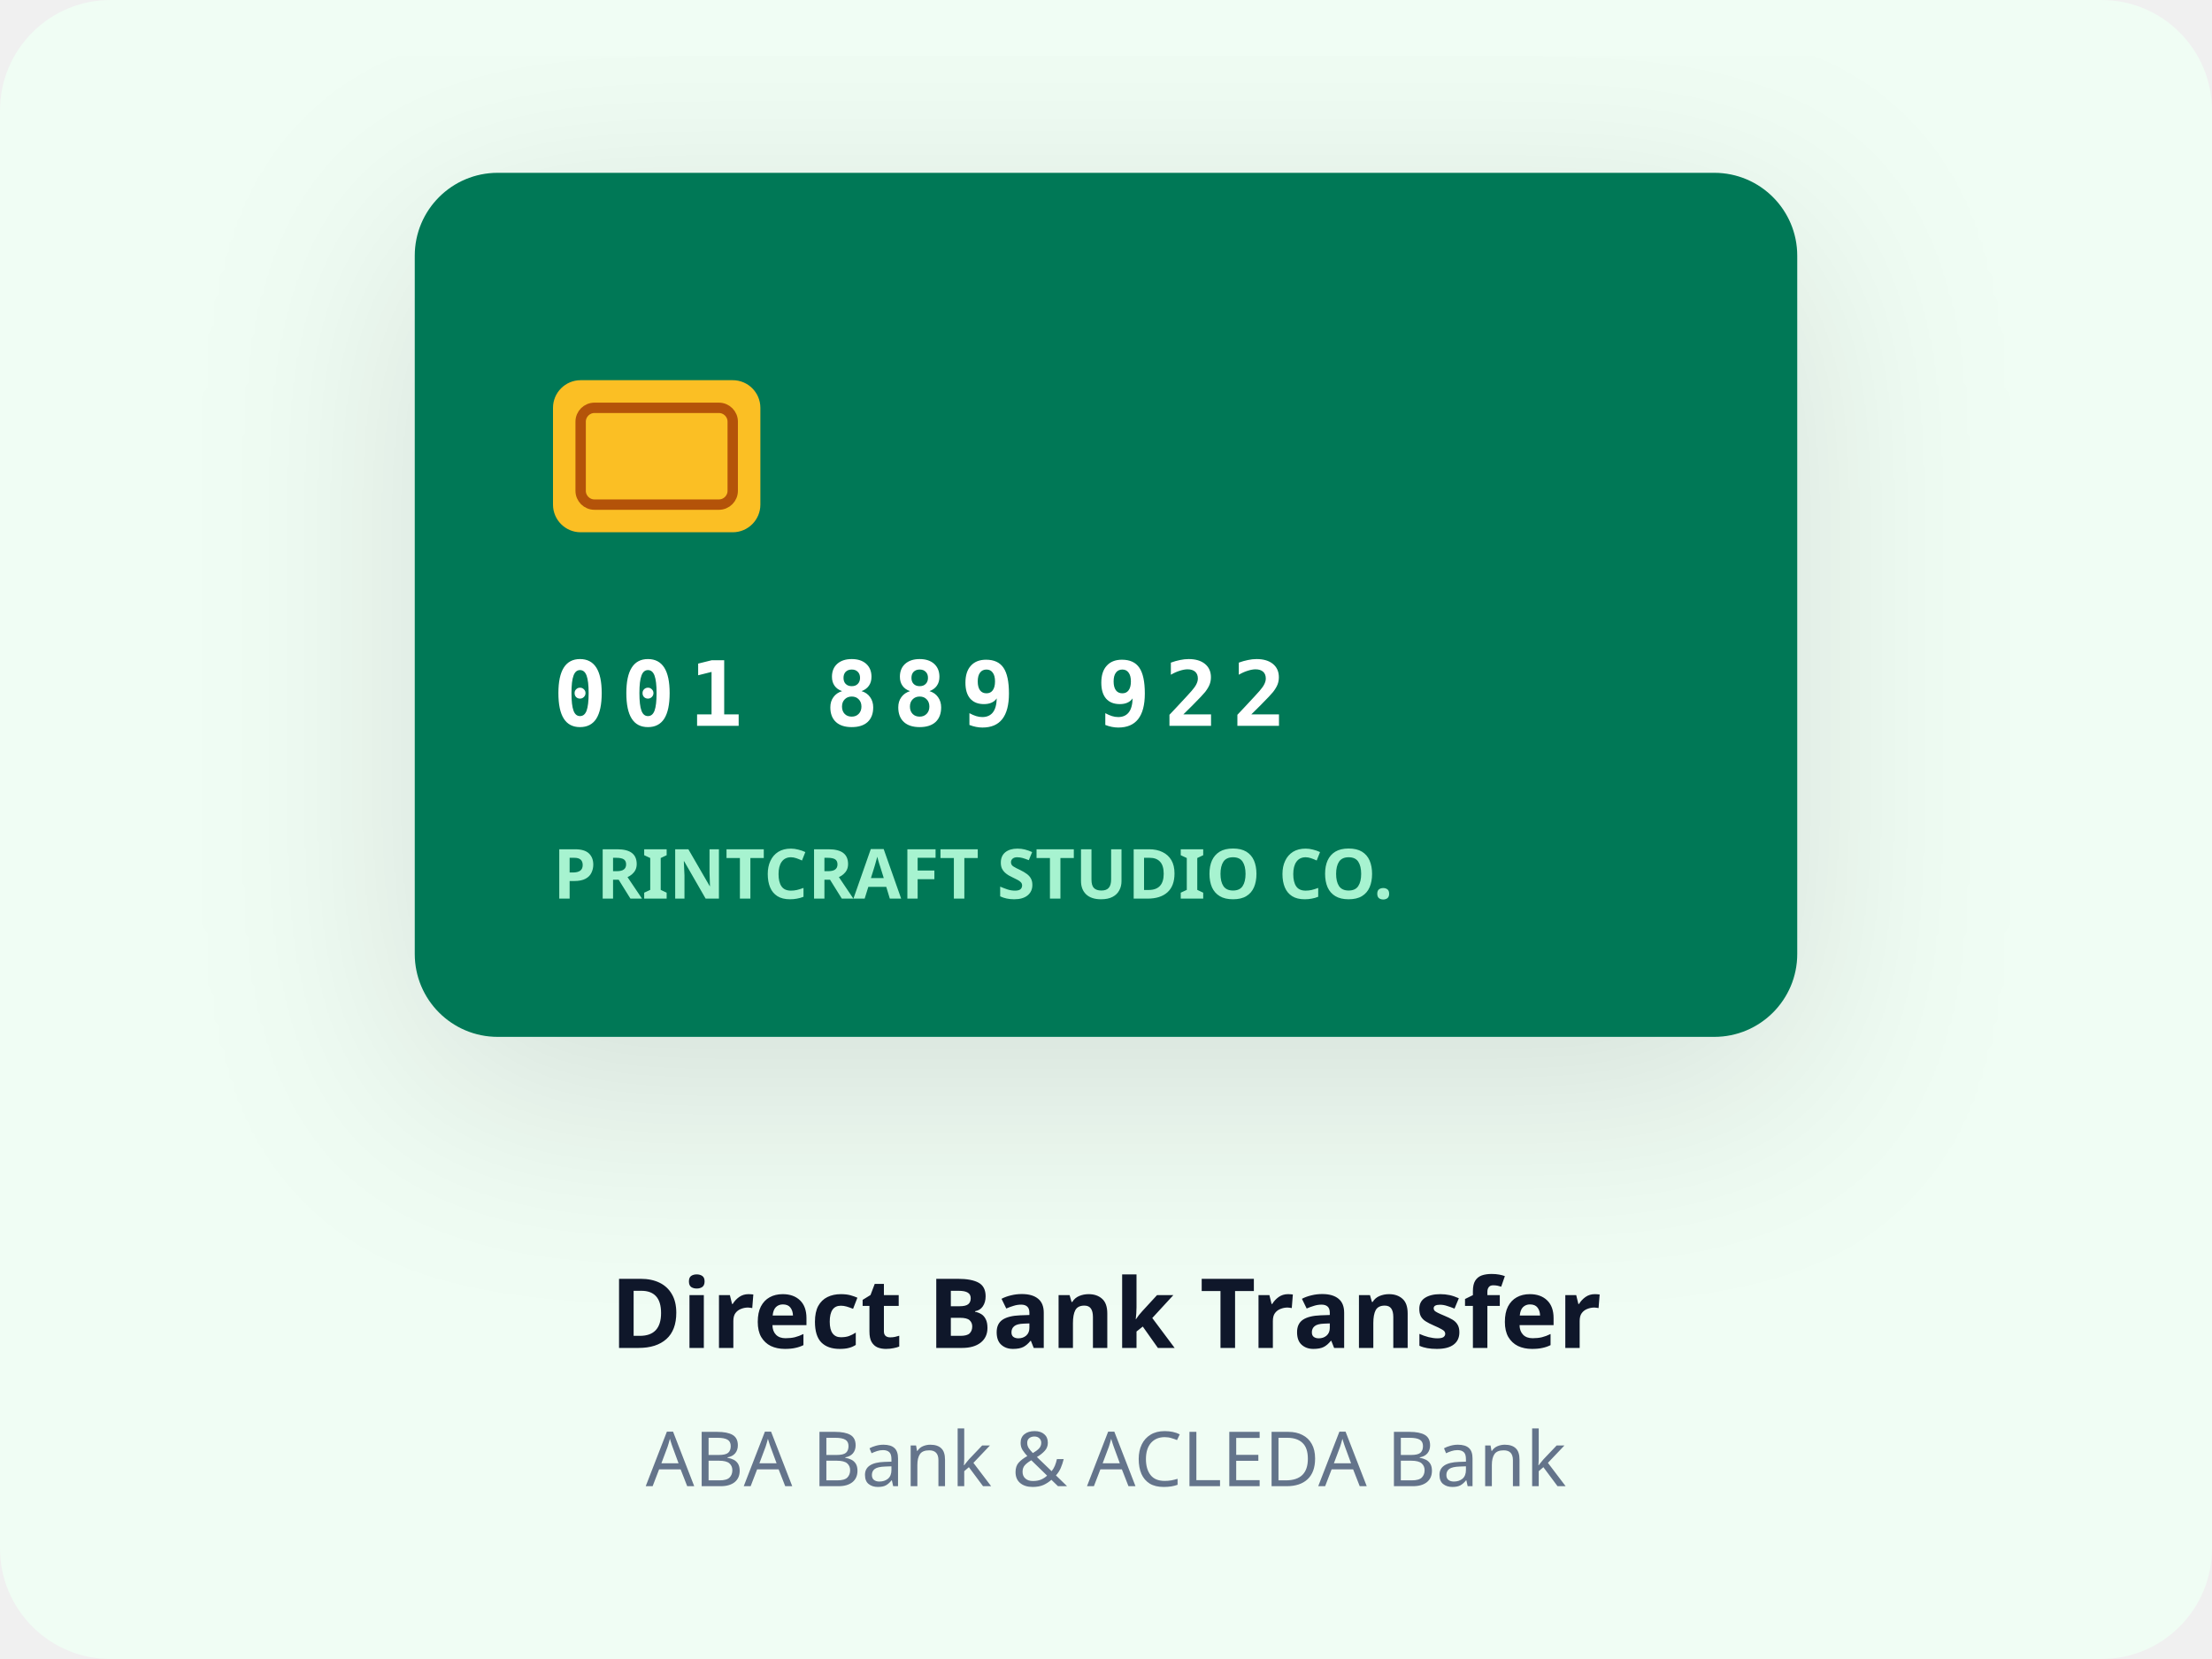
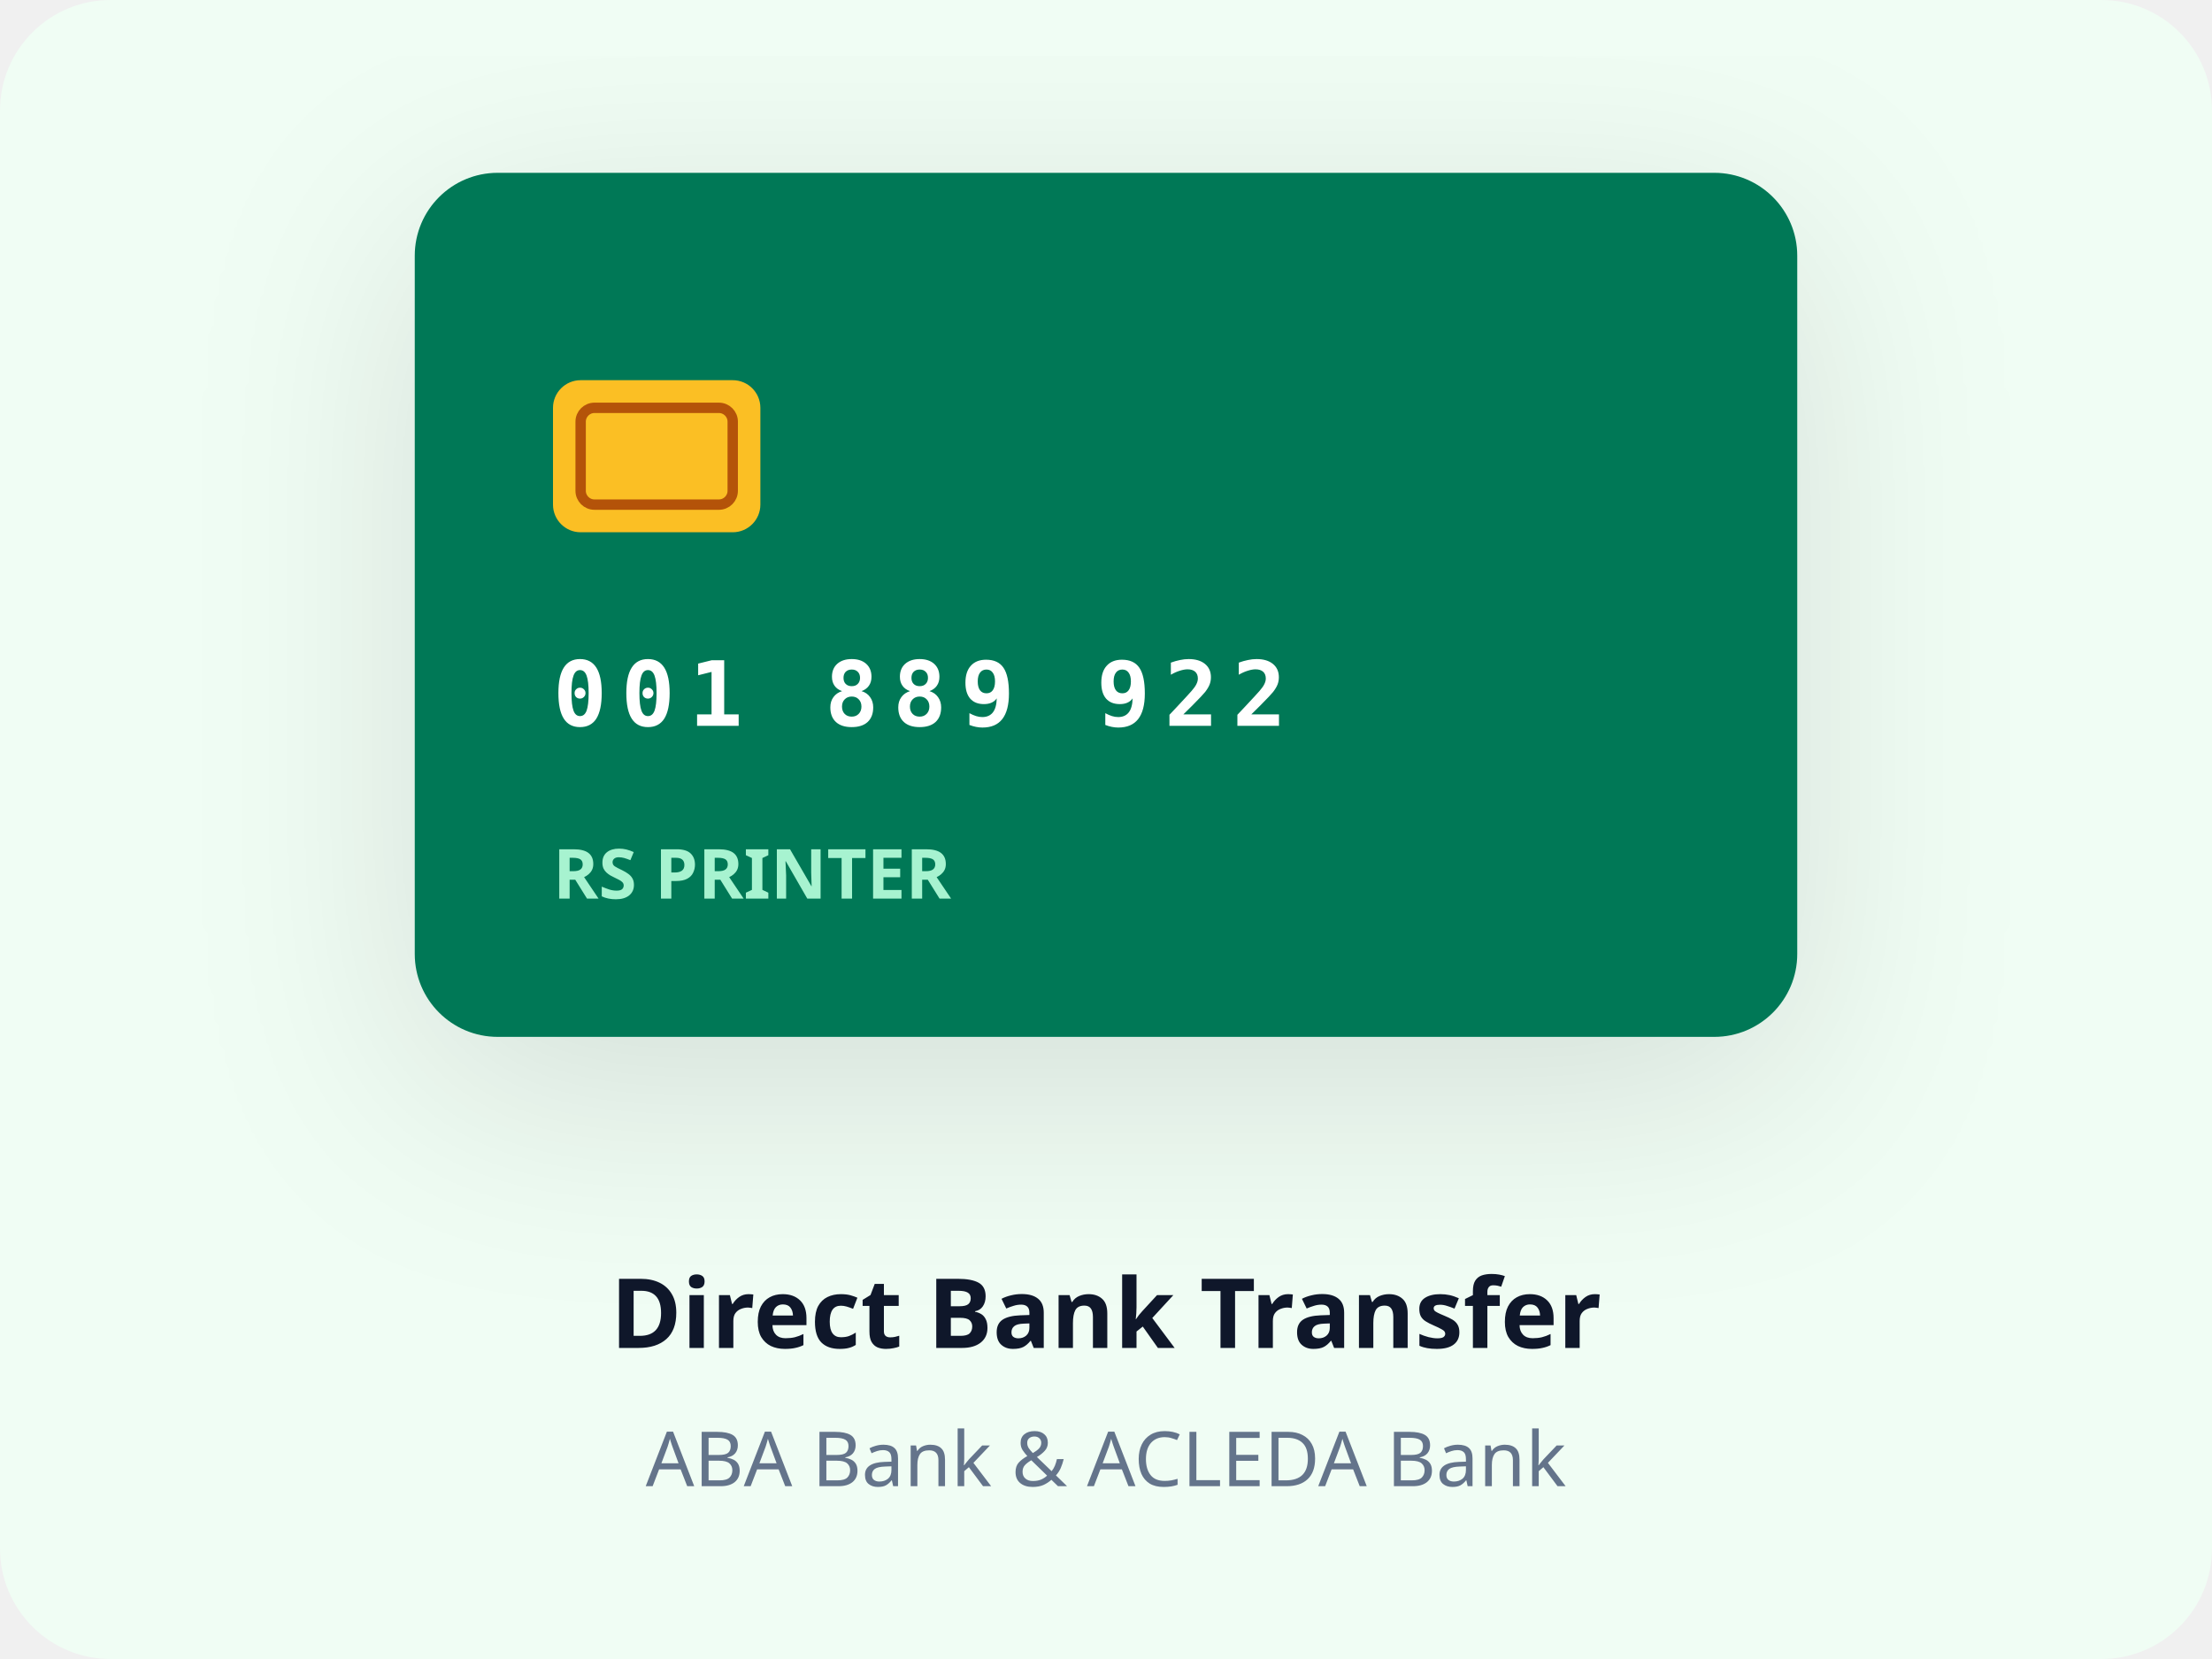
<svg xmlns="http://www.w3.org/2000/svg" viewBox="0 0 320 240" fill="none">
  <rect width="320" height="240" rx="16" fill="#f0fdf4" />
  <g transform="translate(60, 25)">
    <rect width="200" height="125" rx="12" fill="#047857" filter="drop-shadow(0 8px 16px rgba(0,0,0,0.12))" />
    <rect x="20" y="30" width="30" height="22" rx="4" fill="#fbbf24" />
    <rect x="24" y="34" width="22" height="14" rx="2" fill="none" stroke="#b45309" stroke-width="1.5" />
    <text x="20" y="80" font-family="monospace" font-weight="700" font-size="13" fill="#ffffff" letter-spacing="2">001 889 922</text>
-     <text x="20" y="105" font-family="system-ui" font-weight="700" font-size="10" fill="#a7f3d0">PRINTCRAFT STUDIO CO.</text>
+     <text x="20" y="105" font-family="system-ui" font-weight="700" font-size="10" fill="#a7f3d0">RS PRINTER</text>
  </g>
  <text x="160" y="195" font-family="system-ui" font-weight="700" font-size="14" fill="#0f172a" text-anchor="middle">Direct Bank Transfer</text>
  <text x="160" y="215" font-family="system-ui" font-weight="500" font-size="11" fill="#64748b" text-anchor="middle">ABA Bank &amp; ACLEDA Bank</text>
</svg>
